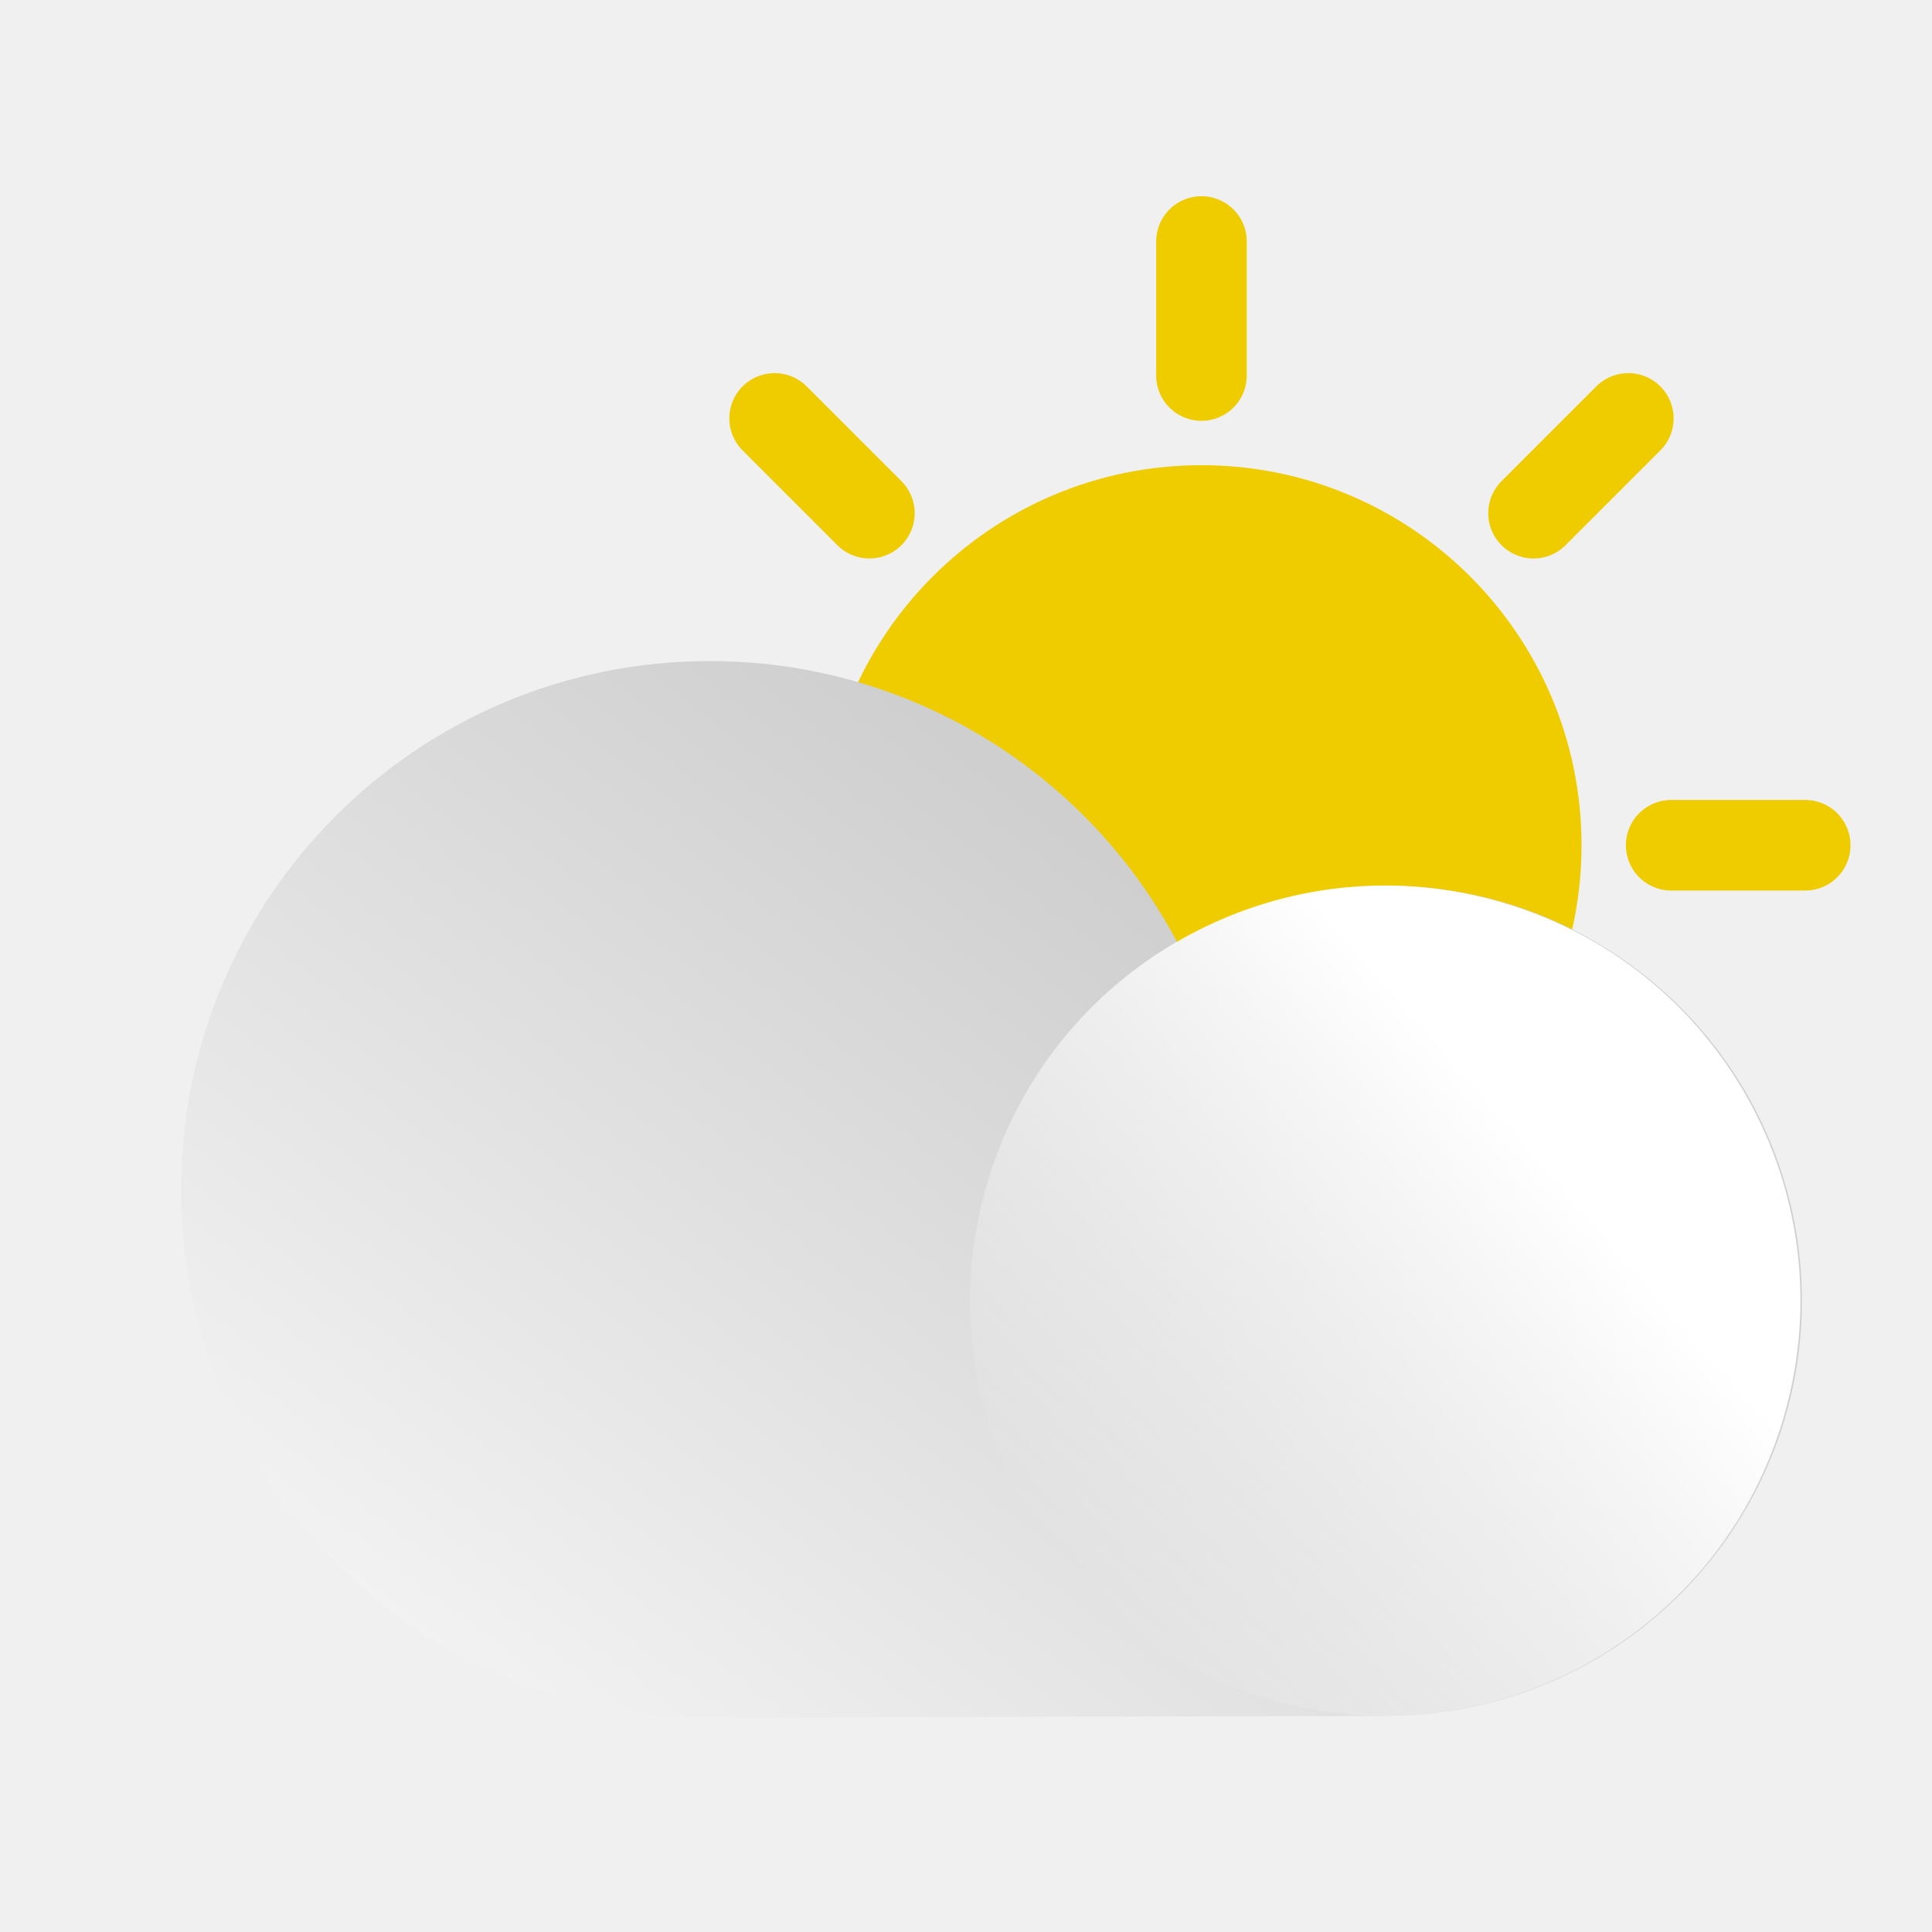
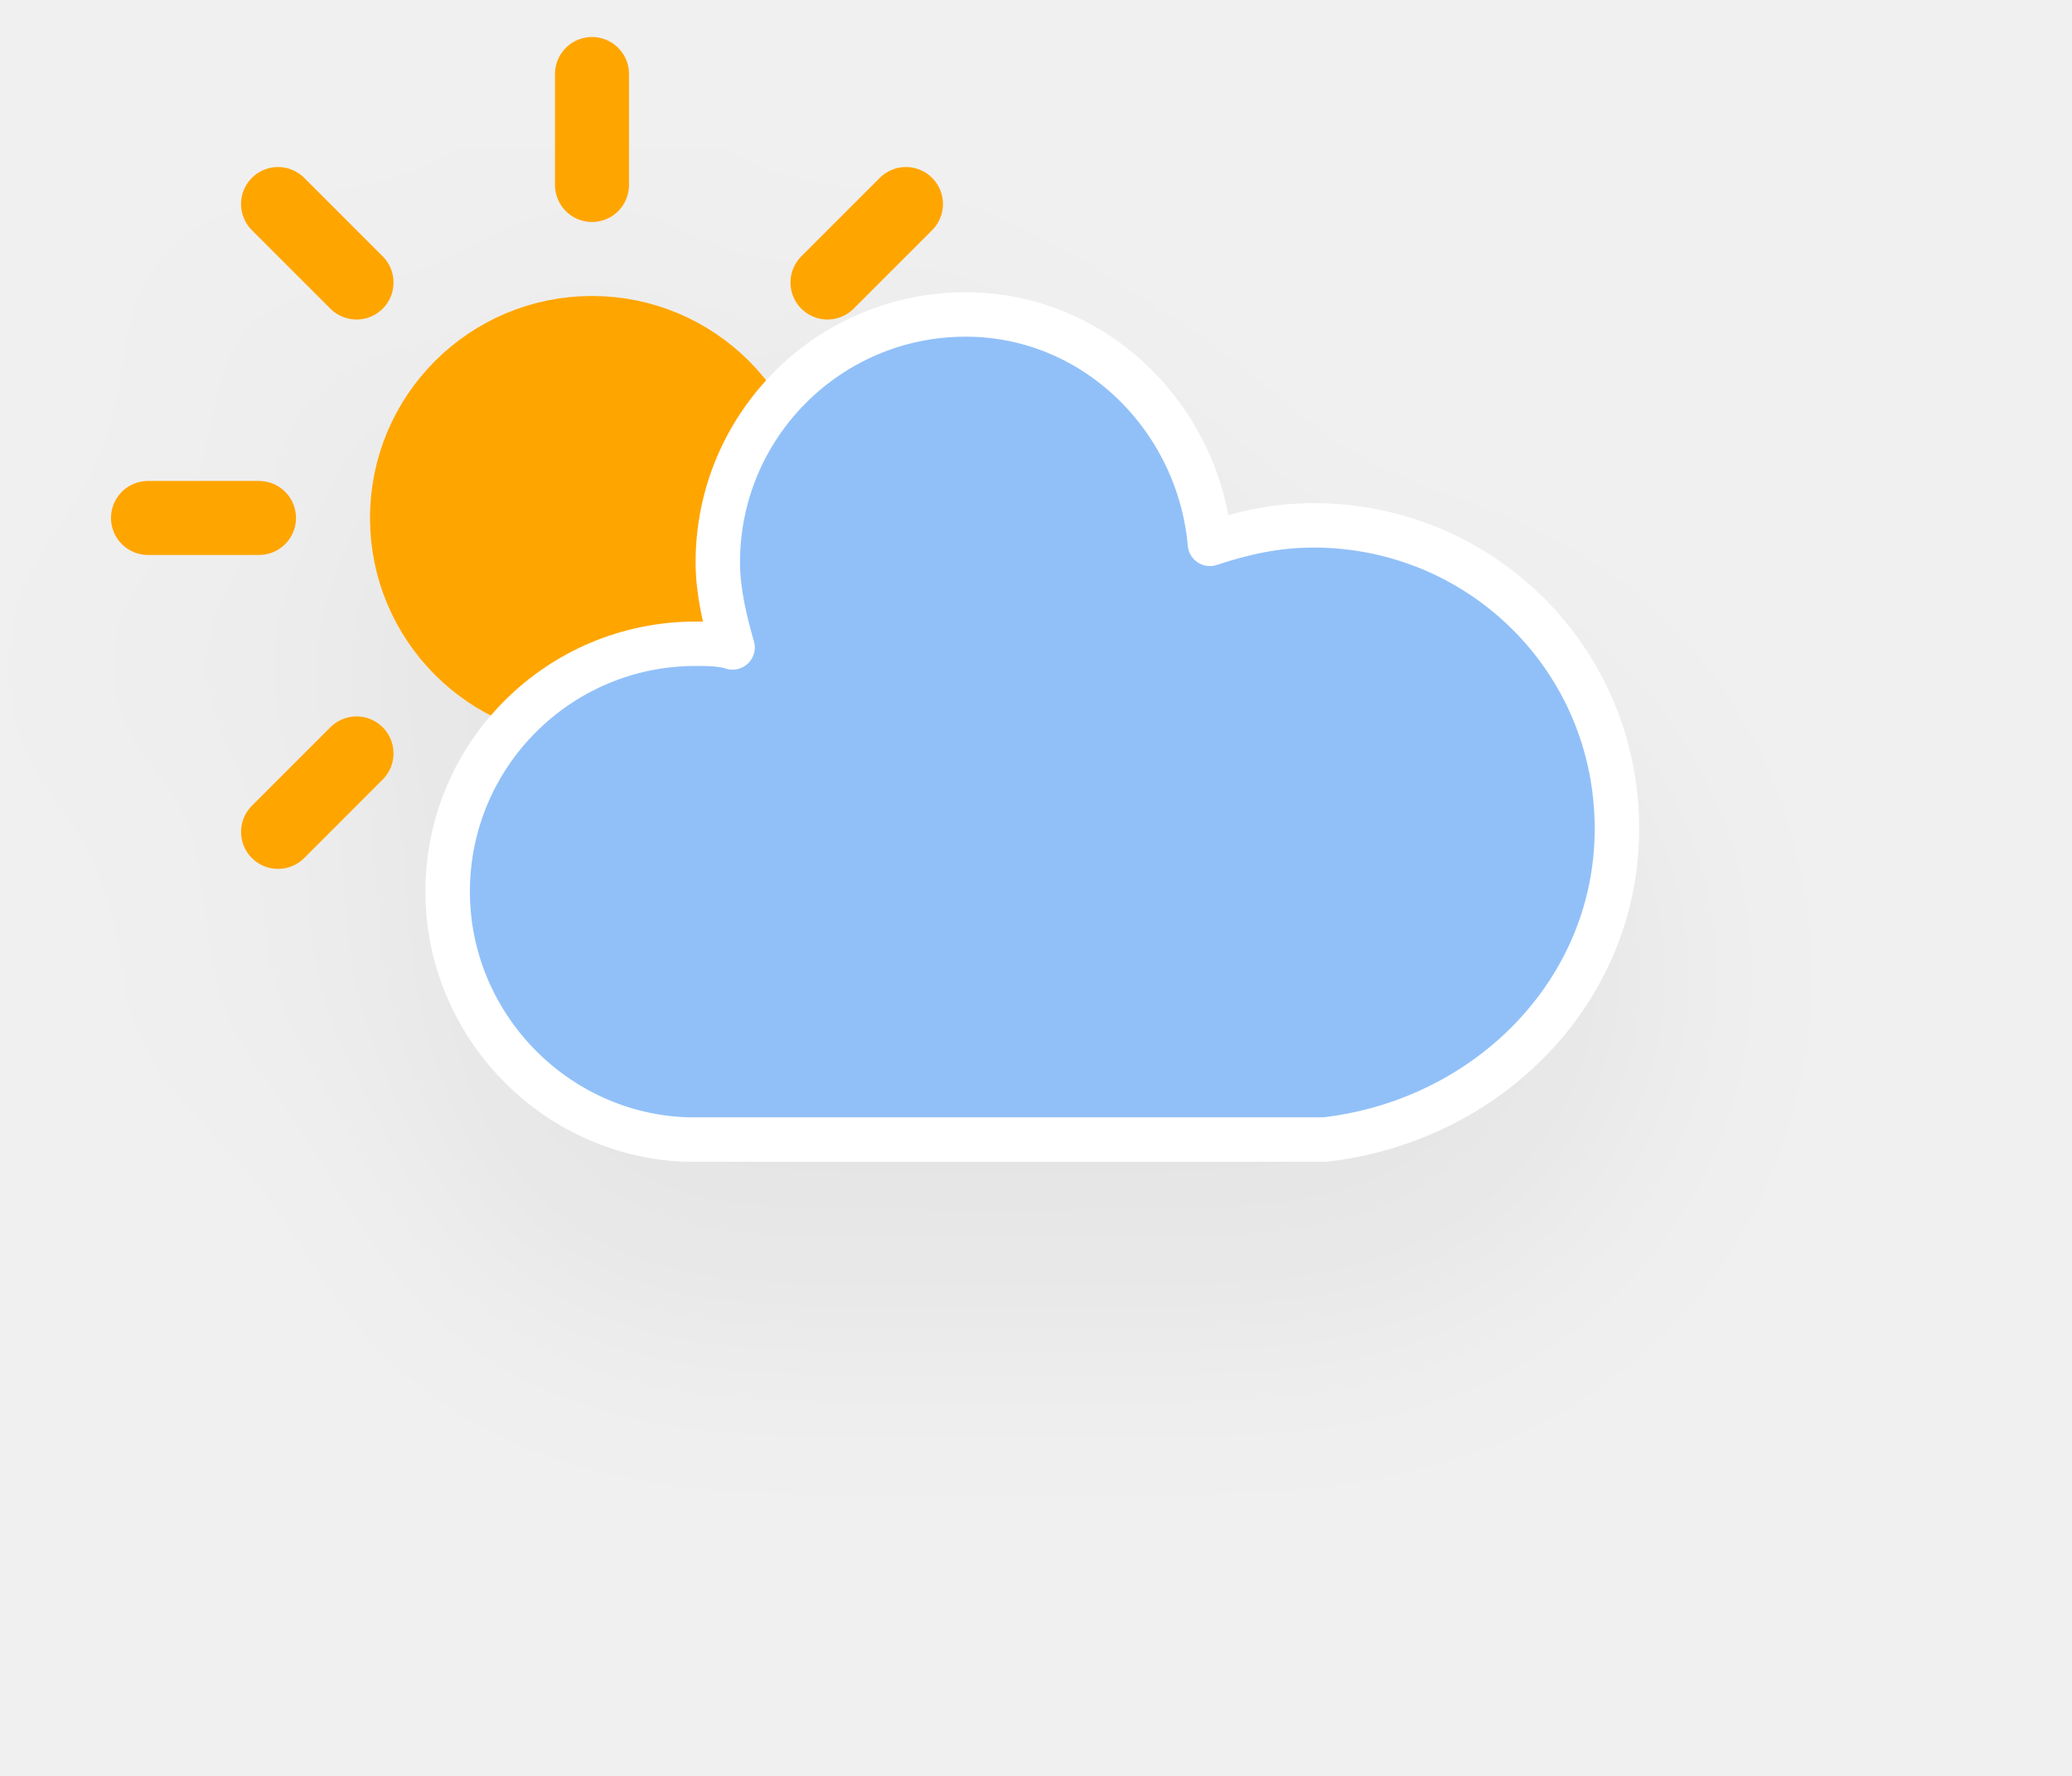
- <svg xmlns="http://www.w3.org/2000/svg" data-name="Layer 1" id="Layer_1" viewBox="0 0 64 64">
+ <svg xmlns="http://www.w3.org/2000/svg" width="56" height="48" version="1.1">
  <defs>
-     <style>.cls-1{fill:#efcc00;}.cls-2{fill:none;stroke:#efcc00;stroke-linecap:round;stroke-miterlimit:10;stroke-width:3px;}.cls-3{fill:url(#linear-gradient);}.cls-4{fill:url(#linear-gradient-2);}</style>
-     <linearGradient gradientTransform="matrix(-1, 0, 0, 1, 65.8, 0)" gradientUnits="userSpaceOnUse" id="linear-gradient" x1="46.72" x2="25.63" y1="58.39" y2="31.08">
-       <stop offset="0" stop-color="#f2f2f2" />
-       <stop offset="1" stop-color="#cfcfcf" />
-     </linearGradient>
-     <linearGradient gradientTransform="matrix(0, -1, -1, 0, 109.04, 59.43)" gradientUnits="userSpaceOnUse" id="linear-gradient-2" x1="12.25" x2="23.86" y1="56.93" y2="74.58">
-       <stop offset="0.02" stop-color="#fff" />
-       <stop offset="1" stop-color="#fff" stop-opacity="0" />
-     </linearGradient>
+     <filter id="blur" x="-.207" y="-.285" width="1.403" height="1.694">
+       <feGaussianBlur in="SourceAlpha" stdDeviation="3" />
+       <feOffset dx="0" dy="4" result="offsetblur" />
+       <feComponentTransfer>
+         <feFuncA slope="0.05" type="linear" />
+       </feComponentTransfer>
+       <feMerge>
+         <feMergeNode />
+         <feMergeNode in="SourceGraphic" />
+       </feMerge>
+     </filter>
+     <style type="text/css">
+       
+       /*
+ ** CLOUDS
+ */
+       @keyframes am-weather-cloud-2 {
+         0% {
+           -webkit-transform: translate(0px, 0px);
+           -moz-transform: translate(0px, 0px);
+           -ms-transform: translate(0px, 0px);
+           transform: translate(0px, 0px);
+         }
+ 
+         50% {
+           -webkit-transform: translate(2px, 0px);
+           -moz-transform: translate(2px, 0px);
+           -ms-transform: translate(2px, 0px);
+           transform: translate(2px, 0px);
+         }
+ 
+         100% {
+           -webkit-transform: translate(0px, 0px);
+           -moz-transform: translate(0px, 0px);
+           -ms-transform: translate(0px, 0px);
+           transform: translate(0px, 0px);
+         }
+       }
+ 
+       .am-weather-cloud-2 {
+         -webkit-animation-name: am-weather-cloud-2;
+         -moz-animation-name: am-weather-cloud-2;
+         animation-name: am-weather-cloud-2;
+         -webkit-animation-duration: 3s;
+         -moz-animation-duration: 3s;
+         animation-duration: 3s;
+         -webkit-animation-timing-function: linear;
+         -moz-animation-timing-function: linear;
+         animation-timing-function: linear;
+         -webkit-animation-iteration-count: infinite;
+         -moz-animation-iteration-count: infinite;
+         animation-iteration-count: infinite;
+       }
+ 
+       /*
+ ** SUN
+ */
+       @keyframes am-weather-sun {
+         0% {
+           -webkit-transform: rotate(0deg);
+           -moz-transform: rotate(0deg);
+           -ms-transform: rotate(0deg);
+           transform: rotate(0deg);
+         }
+ 
+         100% {
+           -webkit-transform: rotate(360deg);
+           -moz-transform: rotate(360deg);
+           -ms-transform: rotate(360deg);
+           transform: rotate(360deg);
+         }
+       }
+ 
+       .am-weather-sun {
+         -webkit-animation-name: am-weather-sun;
+         -moz-animation-name: am-weather-sun;
+         -ms-animation-name: am-weather-sun;
+         animation-name: am-weather-sun;
+         -webkit-animation-duration: 9s;
+         -moz-animation-duration: 9s;
+         -ms-animation-duration: 9s;
+         animation-duration: 9s;
+         -webkit-animation-timing-function: linear;
+         -moz-animation-timing-function: linear;
+         -ms-animation-timing-function: linear;
+         animation-timing-function: linear;
+         -webkit-animation-iteration-count: infinite;
+         -moz-animation-iteration-count: infinite;
+         -ms-animation-iteration-count: infinite;
+         animation-iteration-count: infinite;
+       }
+ 
+       @keyframes am-weather-sun-shiny {
+         0% {
+           stroke-dasharray: 3px 10px;
+           stroke-dashoffset: 0px;
+         }
+ 
+         50% {
+           stroke-dasharray: 0.1px 10px;
+           stroke-dashoffset: -1px;
+         }
+ 
+         100% {
+           stroke-dasharray: 3px 10px;
+           stroke-dashoffset: 0px;
+         }
+       }
+ 
+       .am-weather-sun-shiny line {
+         -webkit-animation-name: am-weather-sun-shiny;
+         -moz-animation-name: am-weather-sun-shiny;
+         -ms-animation-name: am-weather-sun-shiny;
+         animation-name: am-weather-sun-shiny;
+         -webkit-animation-duration: 2s;
+         -moz-animation-duration: 2s;
+         -ms-animation-duration: 2s;
+         animation-duration: 2s;
+         -webkit-animation-timing-function: linear;
+         -moz-animation-timing-function: linear;
+         -ms-animation-timing-function: linear;
+         animation-timing-function: linear;
+         -webkit-animation-iteration-count: infinite;
+         -moz-animation-iteration-count: infinite;
+         -ms-animation-iteration-count: infinite;
+         animation-iteration-count: infinite;
+       }
+       
+     </style>
  </defs>
-   <circle class="cls-1" cx="39.8" cy="28" r="12.59" />
-   <line class="cls-2" x1="39.8" x2="39.8" y1="8" y2="12.44" />
-   <line class="cls-2" x1="39.8" x2="39.8" y1="43.56" y2="48" />
-   <line class="cls-2" x1="19.8" x2="24.25" y1="28" y2="28" />
-   <line class="cls-2" x1="55.36" x2="59.8" y1="28" y2="28" />
-   <line class="cls-2" x1="25.66" x2="28.8" y1="13.86" y2="17" />
-   <line class="cls-2" x1="50.8" x2="53.94" y1="39" y2="42.14" />
-   <line class="cls-2" x1="25.66" x2="28.8" y1="42.14" y2="39" />
-   <line class="cls-2" x1="50.8" x2="53.94" y1="17" y2="13.86" />
-   <path class="cls-3" d="M23.5,21.9A17.49,17.49,0,0,1,39,31.22a13.75,13.75,0,1,1,6.92,25.62L23.5,56.9a17.5,17.5,0,0,1,0-35Z" />
-   <circle class="cls-4" cx="45.89" cy="43.09" r="13.75" transform="translate(-7.96 75.69) rotate(-74.39)" />
+   <g transform="translate(16 -2)" filter="url(#blur)">
+     <g transform="translate(0,16)">
+       <g class="am-weather-sun" style="-moz-animation-duration:9s;-moz-animation-iteration-count:infinite;-moz-animation-name:am-weather-sun;-moz-animation-timing-function:linear;-ms-animation-duration:9s;-ms-animation-iteration-count:infinite;-ms-animation-name:am-weather-sun;-ms-animation-timing-function:linear;-webkit-animation-duration:9s;-webkit-animation-iteration-count:infinite;-webkit-animation-name:am-weather-sun;-webkit-animation-timing-function:linear">
+         <line transform="translate(0,9)" y2="3" fill="none" stroke="#ffa500" stroke-linecap="round" stroke-width="2" />
+         <g transform="rotate(45)">
+           <line transform="translate(0,9)" y2="3" fill="none" stroke="#ffa500" stroke-linecap="round" stroke-width="2" />
+         </g>
+         <g transform="rotate(90)">
+           <line transform="translate(0,9)" y2="3" fill="none" stroke="#ffa500" stroke-linecap="round" stroke-width="2" />
+         </g>
+         <g transform="rotate(135)">
+           <line transform="translate(0,9)" y2="3" fill="none" stroke="#ffa500" stroke-linecap="round" stroke-width="2" />
+         </g>
+         <g transform="scale(-1)">
+           <line transform="translate(0,9)" y2="3" fill="none" stroke="#ffa500" stroke-linecap="round" stroke-width="2" />
+         </g>
+         <g transform="rotate(225)">
+           <line transform="translate(0,9)" y2="3" fill="none" stroke="#ffa500" stroke-linecap="round" stroke-width="2" />
+         </g>
+         <g transform="rotate(-90)">
+           <line transform="translate(0,9)" y2="3" fill="none" stroke="#ffa500" stroke-linecap="round" stroke-width="2" />
+         </g>
+         <g transform="rotate(-45)">
+           <line transform="translate(0,9)" y2="3" fill="none" stroke="#ffa500" stroke-linecap="round" stroke-width="2" />
+         </g>
+       </g>
+       <circle r="5" fill="#ffa500" stroke="#ffa500" stroke-width="2" />
+     </g>
+     <g class="am-weather-cloud-2" style="-moz-animation-duration:3s;-moz-animation-iteration-count:infinite;-moz-animation-name:am-weather-cloud-2;-moz-animation-timing-function:linear;-webkit-animation-duration:3s;-webkit-animation-iteration-count:infinite;-webkit-animation-name:am-weather-cloud-2;-webkit-animation-timing-function:linear">
+       <path transform="translate(-20,-11)" d="m47.7 35.4c0-4.6-3.7-8.2-8.2-8.2-1 0-1.9 0.2-2.8 0.5-0.3-3.4-3.1-6.2-6.6-6.2-3.7 0-6.7 3-6.7 6.7 0 0.8 0.2 1.6 0.4 2.3-0.3-0.1-0.7-0.1-1-0.1-3.7 0-6.7 3-6.7 6.7 0 3.6 2.9 6.6 6.5 6.7h17.2c4.4-0.5 7.9-4 7.9-8.4z" fill="#91c0f8" stroke="#fff" stroke-linejoin="round" stroke-width="1.2" />
+     </g>
+   </g>
</svg>
